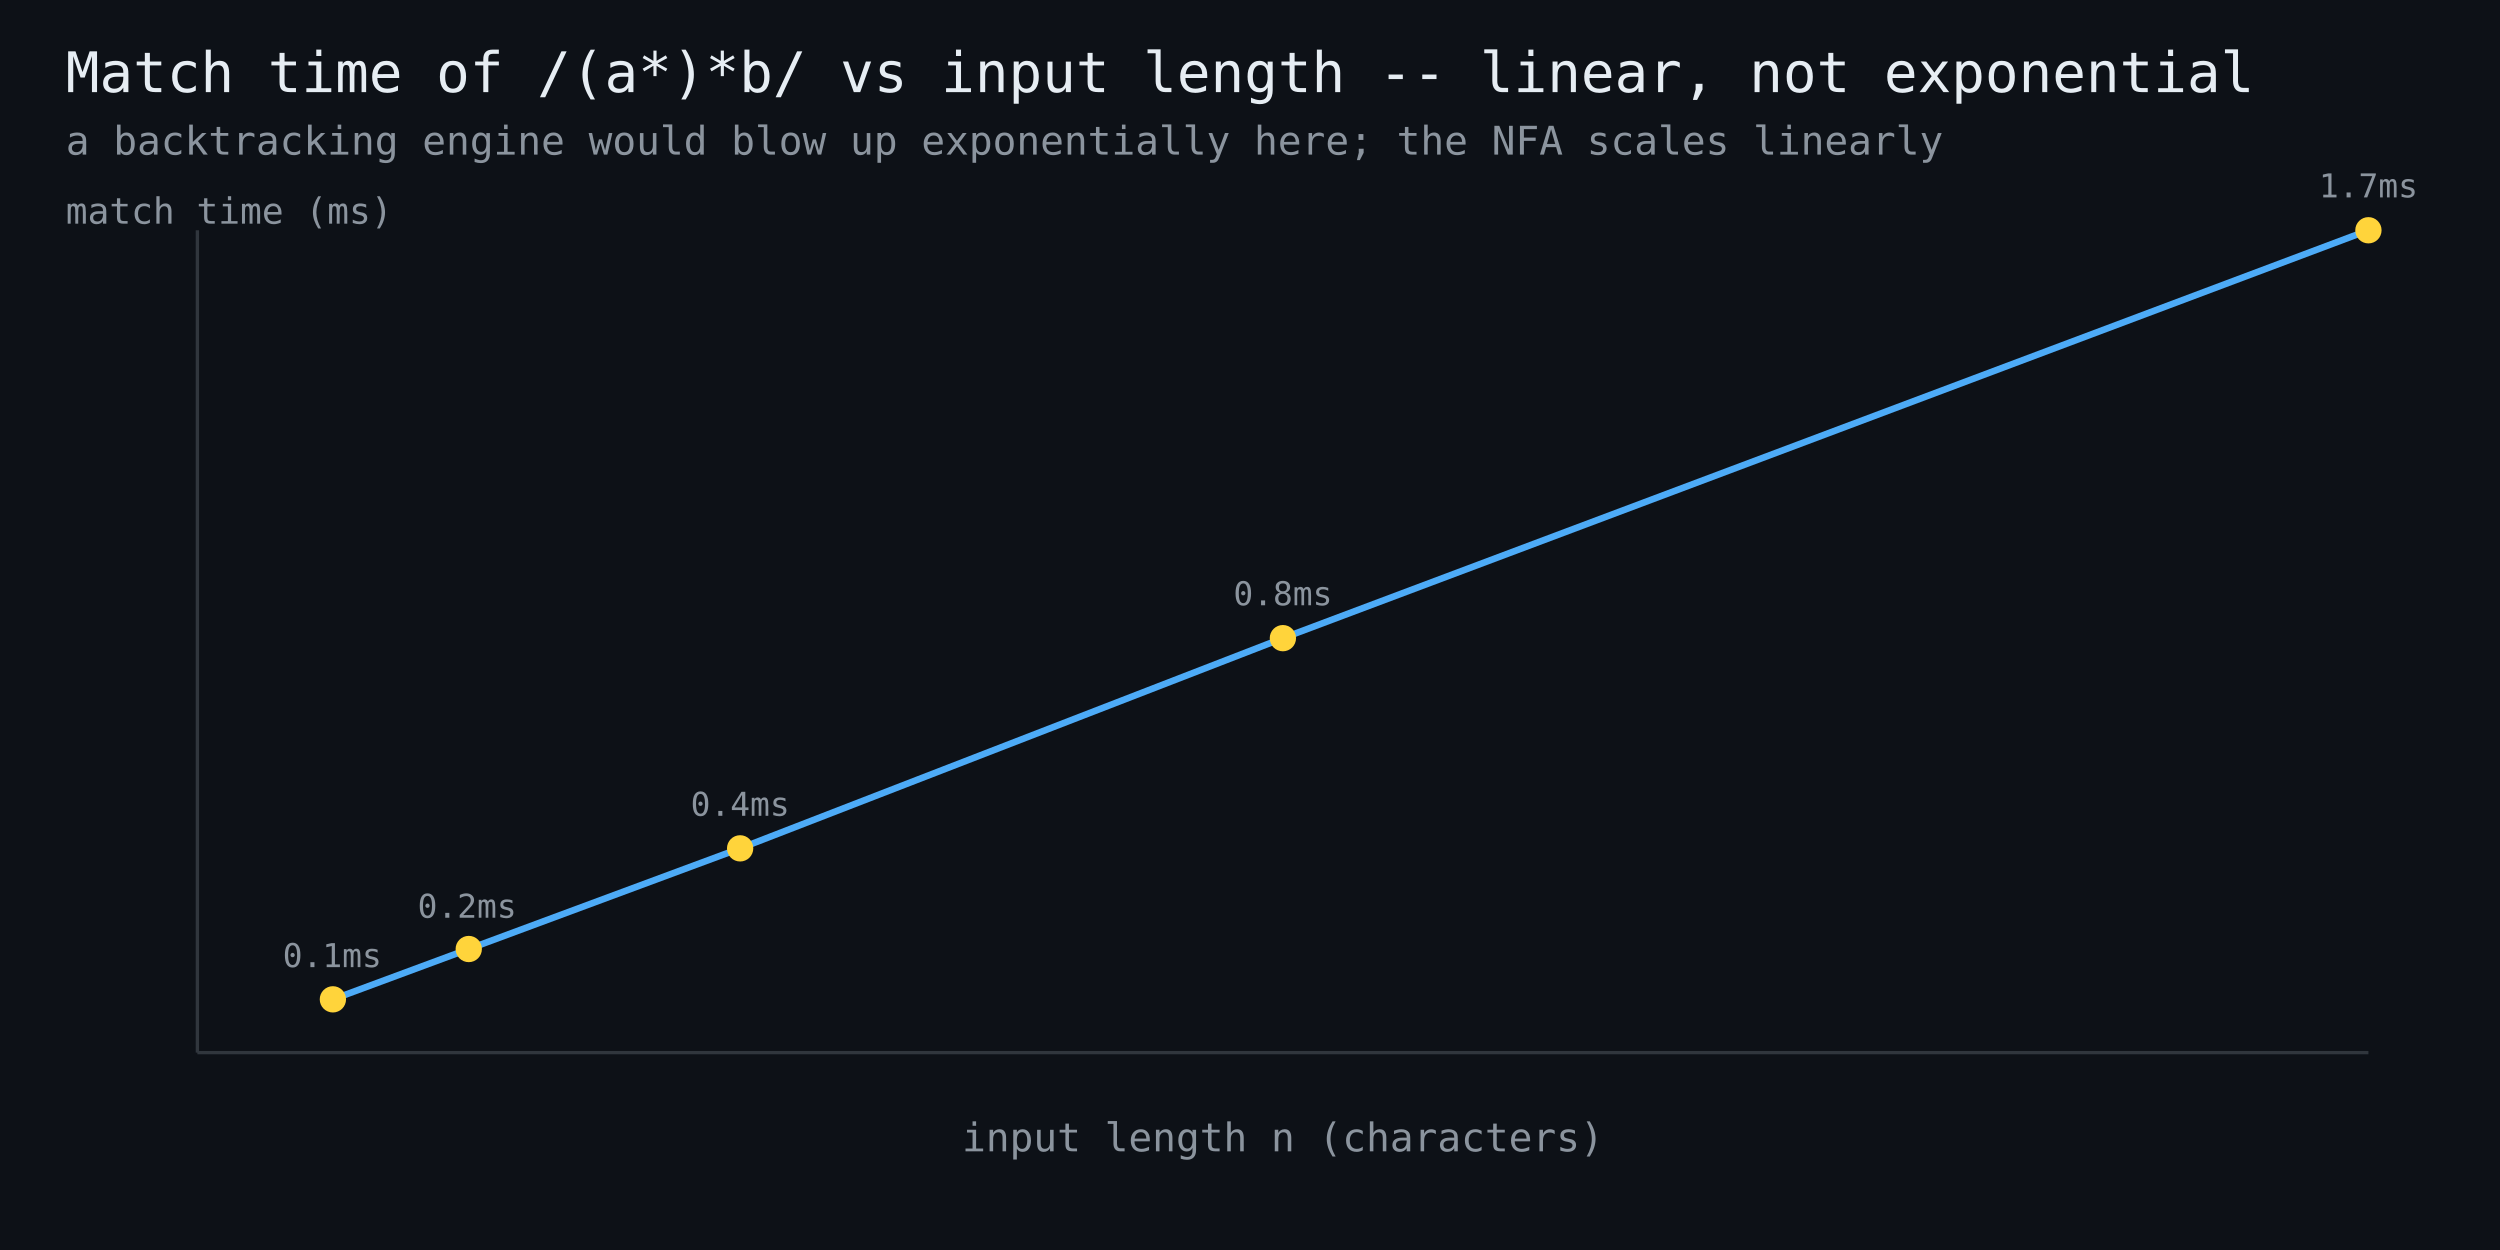
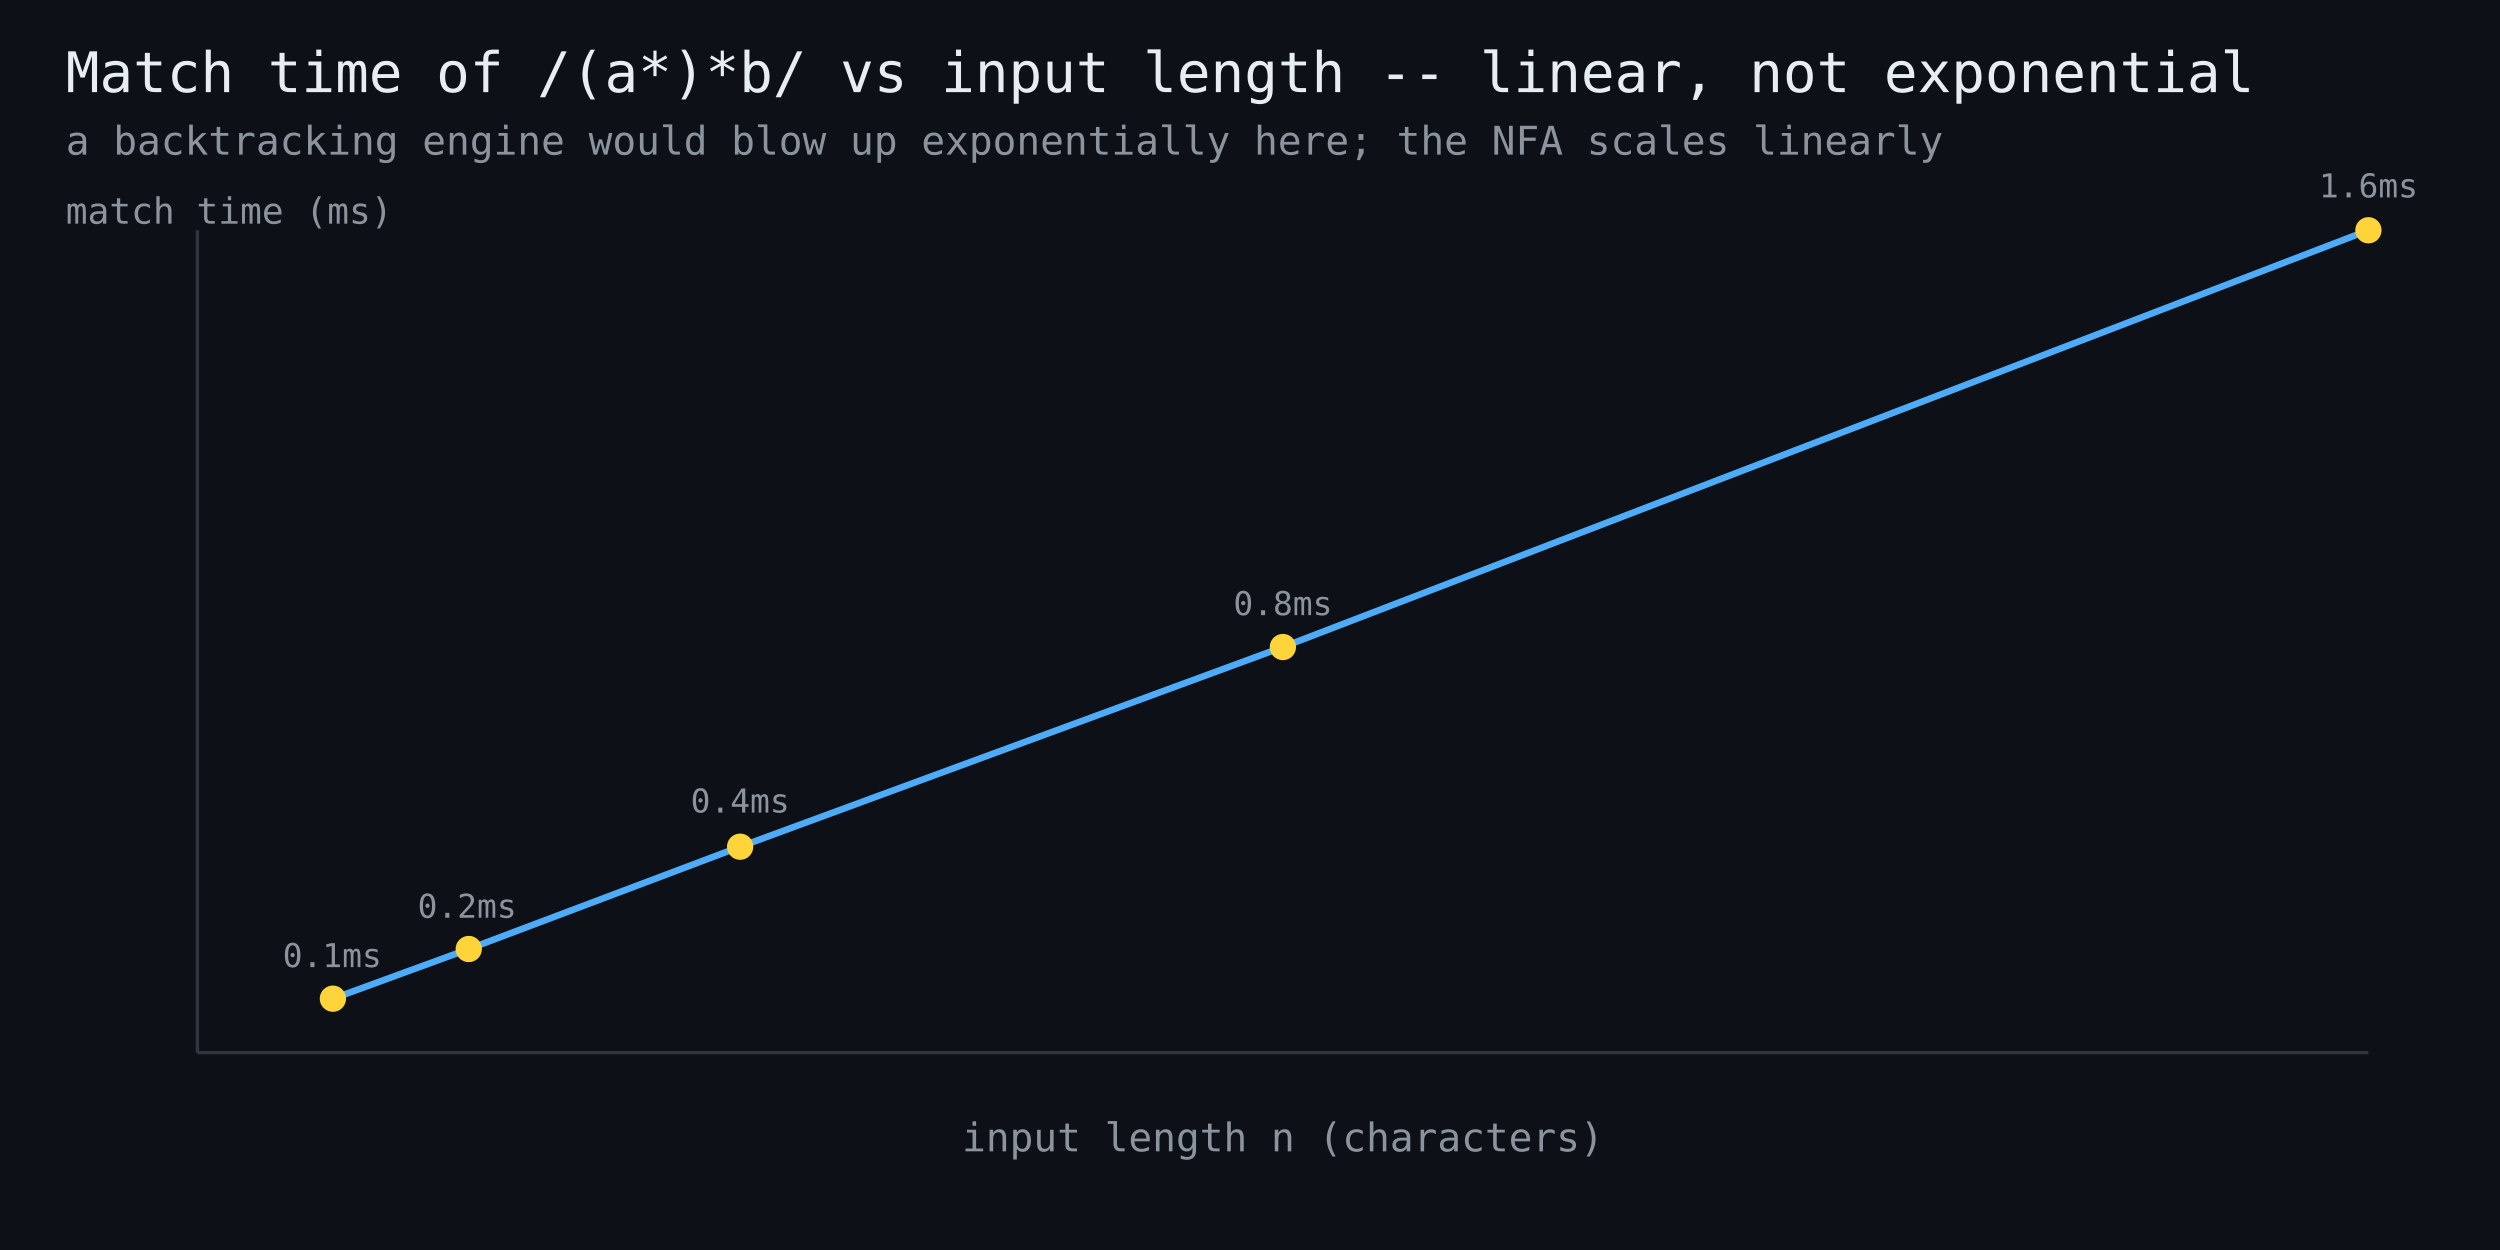
<svg xmlns="http://www.w3.org/2000/svg" width="760" height="380" viewBox="0 0 760 380" font-family="monospace">
  <rect width="760" height="380" fill="#0d1117" />
  <text x="20" y="28" fill="#e6edf3" font-size="17">Match time of /(a*)*b/ vs input length -- linear, not exponential</text>
  <text x="20" y="47" fill="#8b949e" font-size="12">a backtracking engine would blow up exponentially here; the NFA scales linearly</text>
  <line x1="60" y1="320" x2="720" y2="320" stroke="#30363d" stroke-width="1" />
  <line x1="60" y1="320" x2="60" y2="70" stroke="#30363d" stroke-width="1" />
-   <polyline points="101.2,303.8 142.5,288.5 225.0,257.9 390.0,194.0 720.0,70.0" fill="none" stroke="#4dabf7" stroke-width="2" />
-   <circle cx="101.2" cy="303.8" r="4" fill="#ffd43b" />
+   <polyline points="101.2,303.6 142.5,288.5 225.0,257.4 390.0,196.7 720.0,70.0" fill="none" stroke="#4dabf7" stroke-width="2" />
+   <circle cx="101.2" cy="303.6" r="4" fill="#ffd43b" />
  <text x="101" y="294" fill="#8b949e" font-size="10" text-anchor="middle">0.1ms</text>
  <circle cx="142.5" cy="288.5" r="4" fill="#ffd43b" />
  <text x="142" y="279" fill="#8b949e" font-size="10" text-anchor="middle">0.2ms</text>
-   <circle cx="225.0" cy="257.9" r="4" fill="#ffd43b" />
-   <text x="225" y="248" fill="#8b949e" font-size="10" text-anchor="middle">0.4ms</text>
-   <circle cx="390.0" cy="194.0" r="4" fill="#ffd43b" />
-   <text x="390" y="184" fill="#8b949e" font-size="10" text-anchor="middle">0.8ms</text>
+   <circle cx="225.0" cy="257.4" r="4" fill="#ffd43b" />
+   <text x="225" y="247" fill="#8b949e" font-size="10" text-anchor="middle">0.4ms</text>
+   <circle cx="390.0" cy="196.7" r="4" fill="#ffd43b" />
+   <text x="390" y="187" fill="#8b949e" font-size="10" text-anchor="middle">0.8ms</text>
  <circle cx="720.0" cy="70.0" r="4" fill="#ffd43b" />
-   <text x="720" y="60" fill="#8b949e" font-size="10" text-anchor="middle">1.7ms</text>
+   <text x="720" y="60" fill="#8b949e" font-size="10" text-anchor="middle">1.6ms</text>
  <text x="390" y="350" fill="#8b949e" font-size="12" text-anchor="middle">input length n (characters)</text>
  <text x="20" y="68" fill="#8b949e" font-size="11">match time (ms)</text>
</svg>
